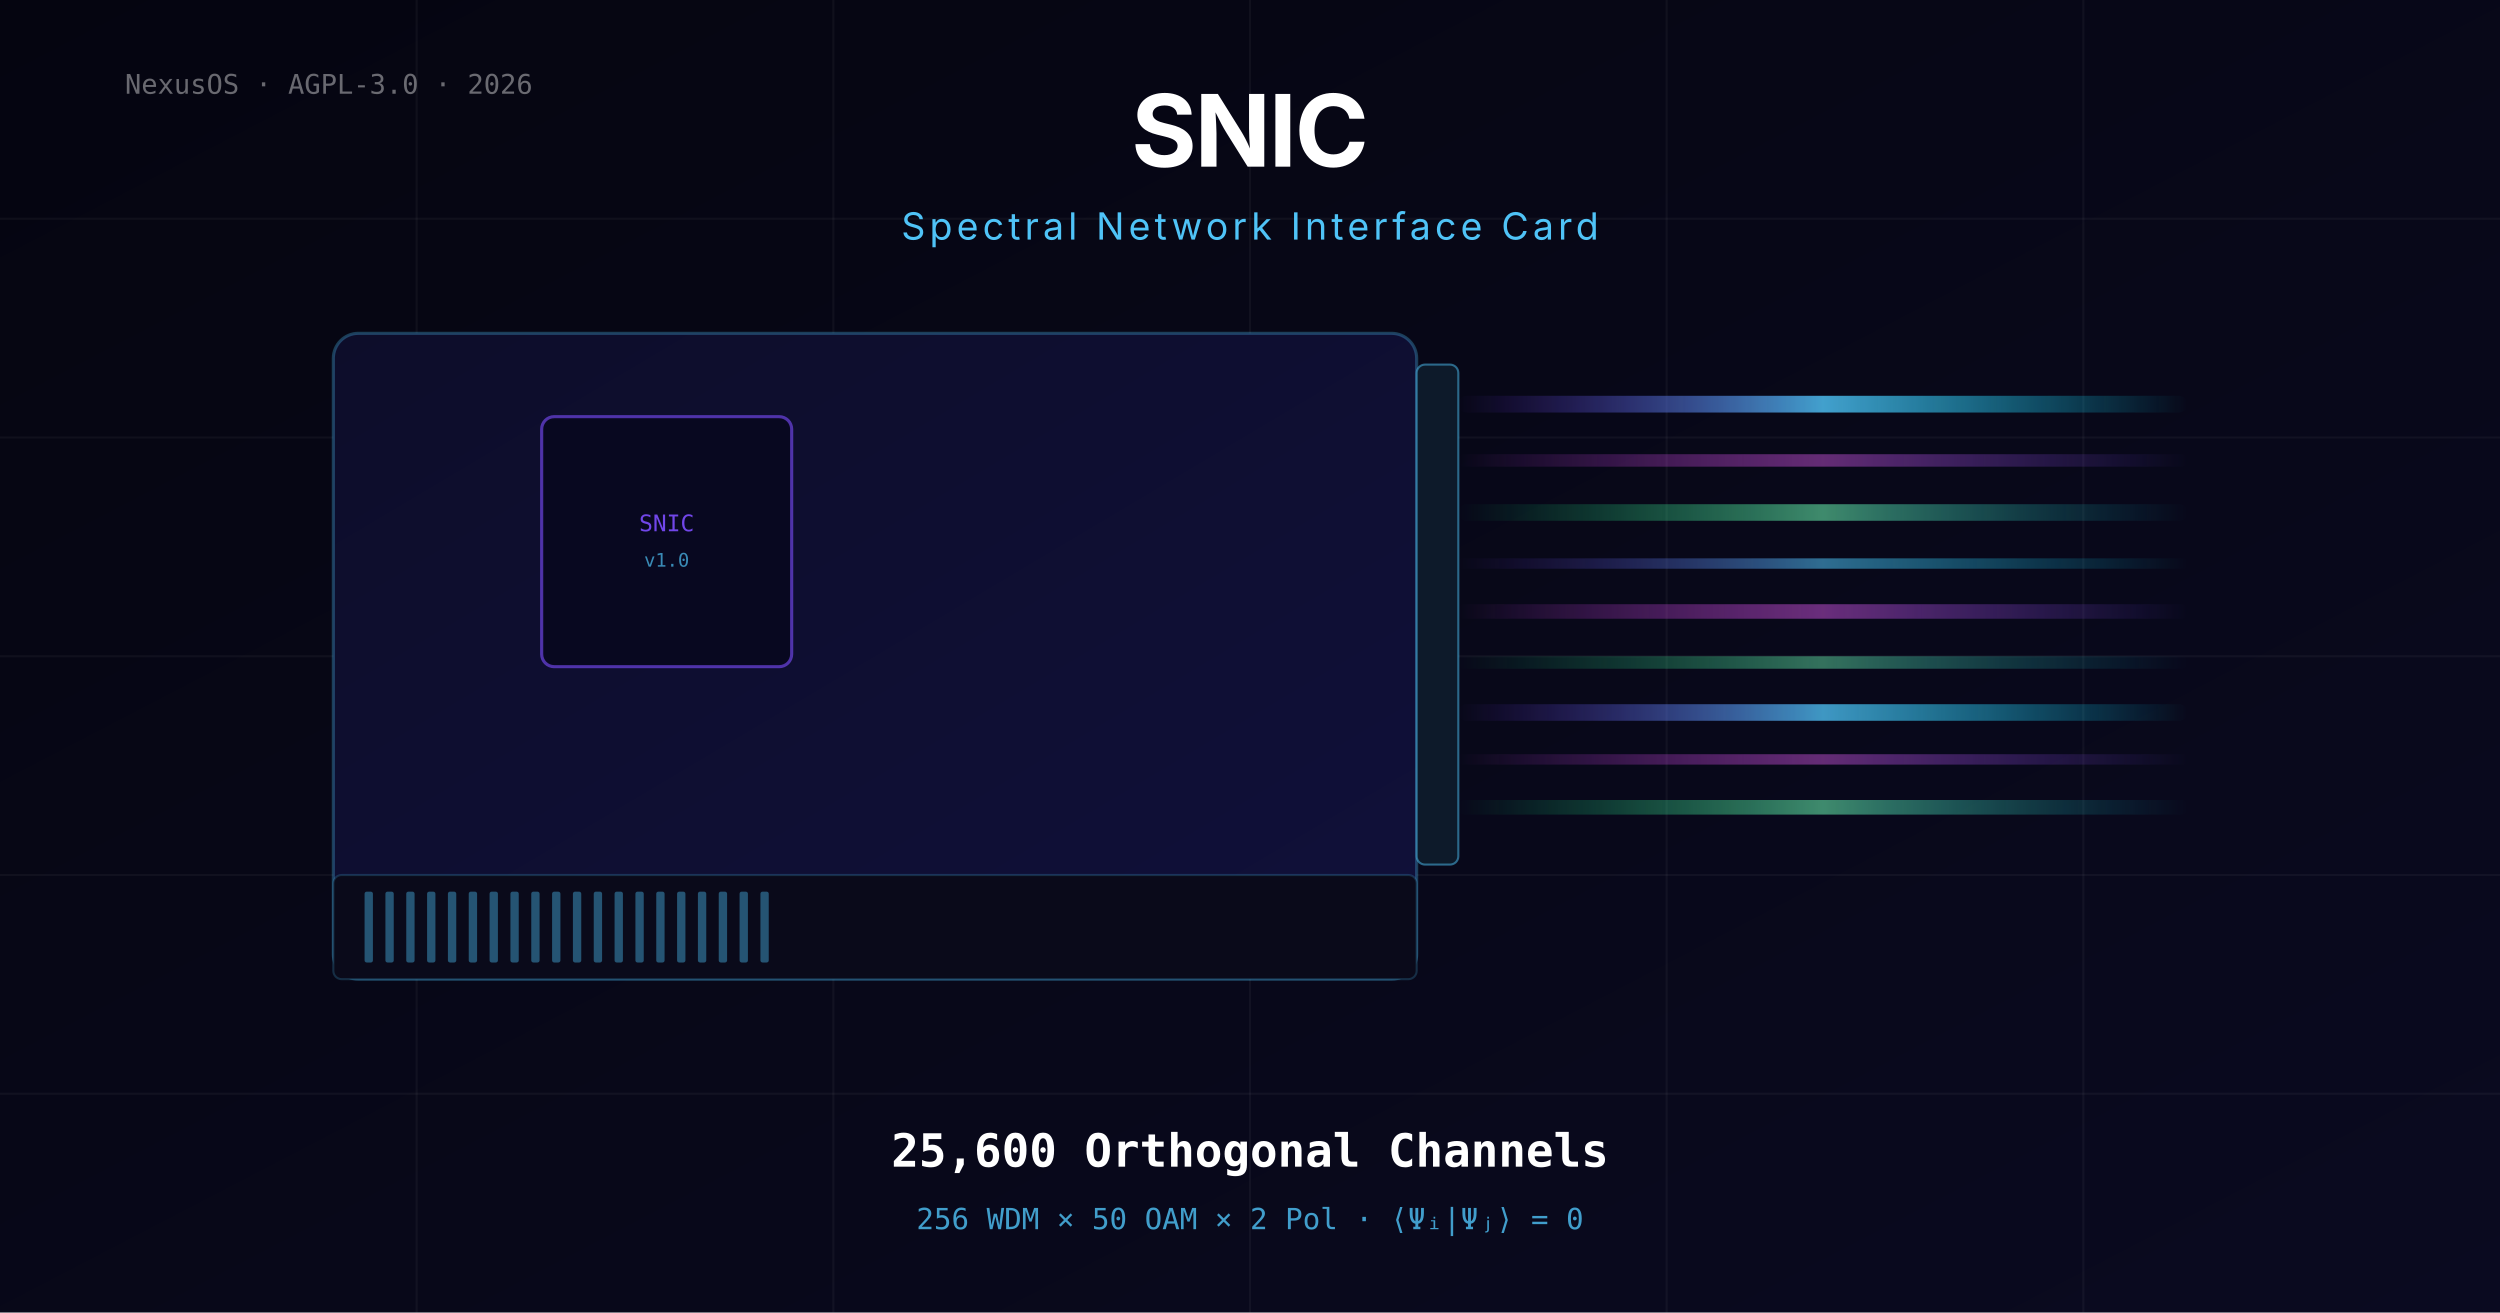
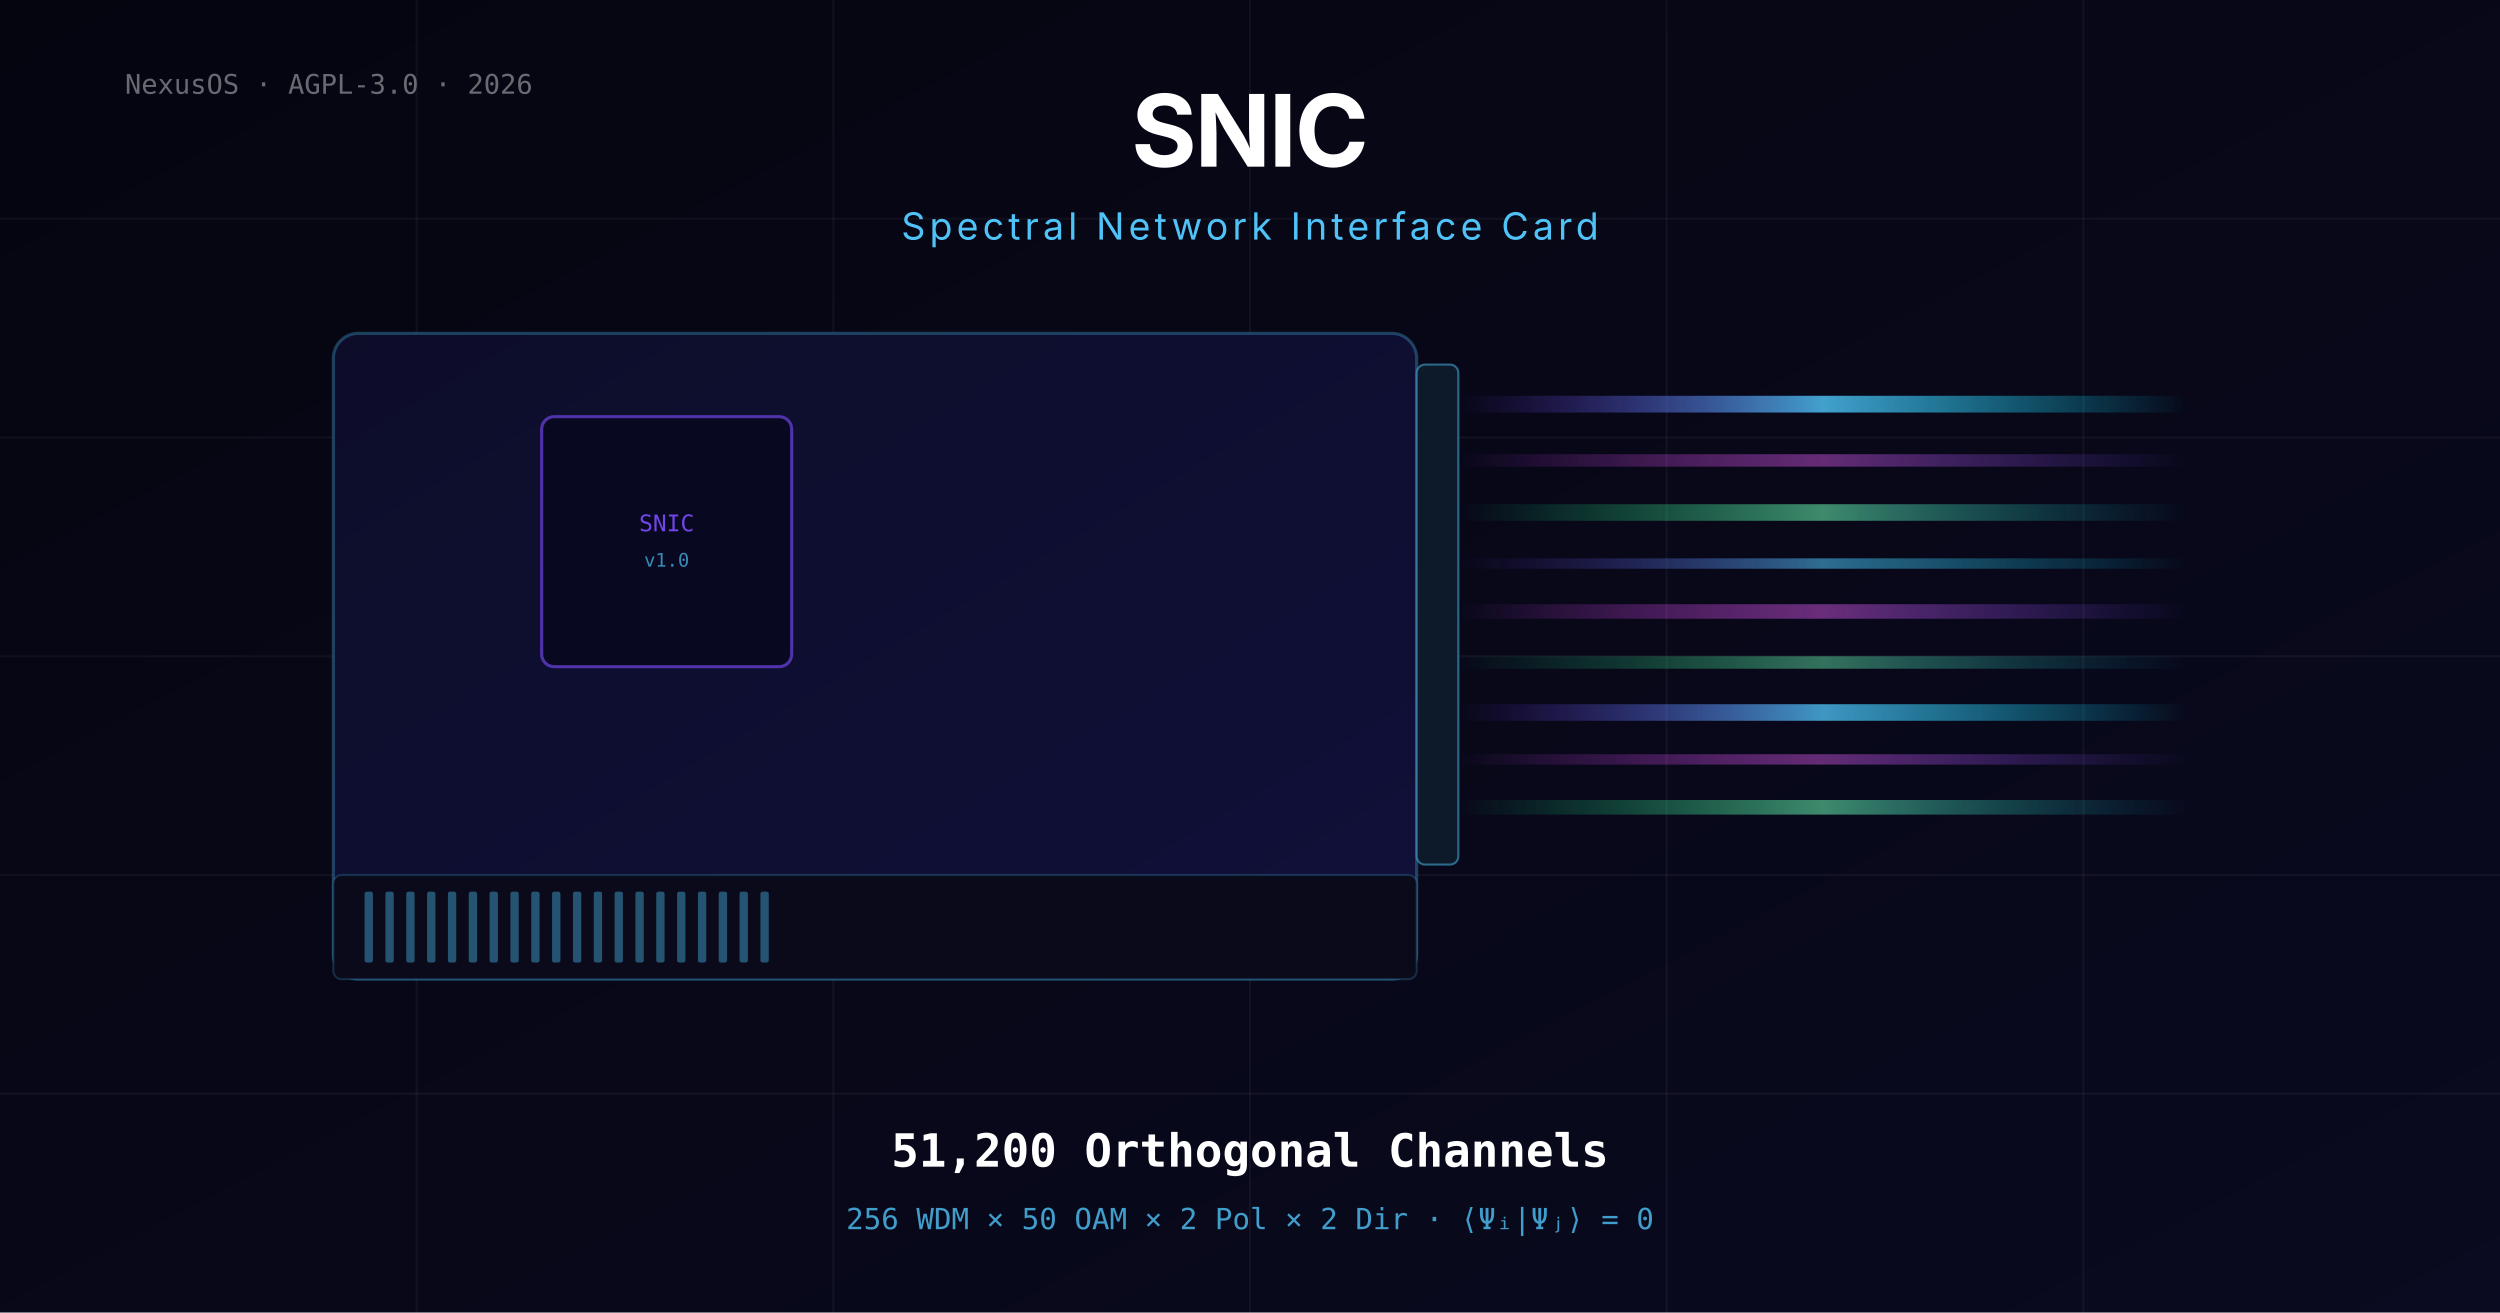
<svg xmlns="http://www.w3.org/2000/svg" width="1200" height="630" viewBox="0 0 1200 630">
  <defs>
    <linearGradient id="bg" x1="0%" y1="0%" x2="100%" y2="100%">
      <stop offset="0%" style="stop-color:#050510;stop-opacity:1" />
      <stop offset="100%" style="stop-color:#0a0a20;stop-opacity:1" />
    </linearGradient>
    <linearGradient id="card" x1="0%" y1="0%" x2="100%" y2="100%">
      <stop offset="0%" style="stop-color:#0d0d2a;stop-opacity:1" />
      <stop offset="100%" style="stop-color:#10103a;stop-opacity:1" />
    </linearGradient>
    <linearGradient id="beam1" x1="0%" y1="0%" x2="100%" y2="0%">
      <stop offset="0%" style="stop-color:#7b2fff;stop-opacity:0" />
      <stop offset="50%" style="stop-color:#4fc3f7;stop-opacity:0.9" />
      <stop offset="100%" style="stop-color:#00e5ff;stop-opacity:0" />
    </linearGradient>
    <linearGradient id="beam2" x1="0%" y1="0%" x2="100%" y2="0%">
      <stop offset="0%" style="stop-color:#e040fb;stop-opacity:0" />
      <stop offset="50%" style="stop-color:#ab47bc;stop-opacity:0.8" />
      <stop offset="100%" style="stop-color:#7c4dff;stop-opacity:0" />
    </linearGradient>
    <linearGradient id="beam3" x1="0%" y1="0%" x2="100%" y2="0%">
      <stop offset="0%" style="stop-color:#00e676;stop-opacity:0" />
      <stop offset="50%" style="stop-color:#69f0ae;stop-opacity:0.7" />
      <stop offset="100%" style="stop-color:#00bcd4;stop-opacity:0" />
    </linearGradient>
  </defs>
  <rect width="1200" height="630" fill="url(#bg)" />
  <g stroke="#ffffff" stroke-opacity="0.04" stroke-width="1">
    <line x1="0" y1="105" x2="1200" y2="105" />
    <line x1="0" y1="210" x2="1200" y2="210" />
    <line x1="0" y1="315" x2="1200" y2="315" />
    <line x1="0" y1="420" x2="1200" y2="420" />
    <line x1="0" y1="525" x2="1200" y2="525" />
    <line x1="200" y1="0" x2="200" y2="630" />
    <line x1="400" y1="0" x2="400" y2="630" />
    <line x1="600" y1="0" x2="600" y2="630" />
    <line x1="800" y1="0" x2="800" y2="630" />
    <line x1="1000" y1="0" x2="1000" y2="630" />
  </g>
  <rect x="160" y="160" width="520" height="310" rx="12" fill="url(#card)" stroke="#4fc3f7" stroke-opacity="0.3" stroke-width="1.5" />
  <rect x="160" y="420" width="520" height="50" rx="4" fill="#0a0a1a" stroke="#4fc3f7" stroke-opacity="0.2" stroke-width="1" />
  <g fill="#4fc3f7" fill-opacity="0.4">
    <rect x="175" y="428" width="4" height="34" rx="1" />
    <rect x="185" y="428" width="4" height="34" rx="1" />
    <rect x="195" y="428" width="4" height="34" rx="1" />
    <rect x="205" y="428" width="4" height="34" rx="1" />
    <rect x="215" y="428" width="4" height="34" rx="1" />
    <rect x="225" y="428" width="4" height="34" rx="1" />
    <rect x="235" y="428" width="4" height="34" rx="1" />
    <rect x="245" y="428" width="4" height="34" rx="1" />
    <rect x="255" y="428" width="4" height="34" rx="1" />
    <rect x="265" y="428" width="4" height="34" rx="1" />
    <rect x="275" y="428" width="4" height="34" rx="1" />
    <rect x="285" y="428" width="4" height="34" rx="1" />
    <rect x="295" y="428" width="4" height="34" rx="1" />
    <rect x="305" y="428" width="4" height="34" rx="1" />
    <rect x="315" y="428" width="4" height="34" rx="1" />
    <rect x="325" y="428" width="4" height="34" rx="1" />
    <rect x="335" y="428" width="4" height="34" rx="1" />
    <rect x="345" y="428" width="4" height="34" rx="1" />
    <rect x="355" y="428" width="4" height="34" rx="1" />
    <rect x="365" y="428" width="4" height="34" rx="1" />
  </g>
  <rect x="700" y="190" width="350" height="8" rx="4" fill="url(#beam1)" opacity="0.9" />
  <rect x="700" y="218" width="350" height="6" rx="3" fill="url(#beam2)" opacity="0.7" />
  <rect x="700" y="242" width="350" height="8" rx="4" fill="url(#beam3)" opacity="0.8" />
  <rect x="700" y="268" width="350" height="5" rx="2" fill="url(#beam1)" opacity="0.6" />
  <rect x="700" y="290" width="350" height="7" rx="3" fill="url(#beam2)" opacity="0.75" />
  <rect x="700" y="315" width="350" height="6" rx="3" fill="url(#beam3)" opacity="0.65" />
  <rect x="700" y="338" width="350" height="8" rx="4" fill="url(#beam1)" opacity="0.85" />
  <rect x="700" y="362" width="350" height="5" rx="2" fill="url(#beam2)" opacity="0.7" />
  <rect x="700" y="384" width="350" height="7" rx="3" fill="url(#beam3)" opacity="0.8" />
  <rect x="680" y="175" width="20" height="240" rx="4" fill="#0d1a2a" stroke="#4fc3f7" stroke-opacity="0.5" stroke-width="1" />
  <rect x="260" y="200" width="120" height="120" rx="6" fill="#080820" stroke="#7c4dff" stroke-opacity="0.6" stroke-width="1.5" />
  <text x="320" y="255" font-family="monospace" font-size="11" fill="#7c4dff" fill-opacity="0.9" text-anchor="middle">SNIC</text>
  <text x="320" y="272" font-family="monospace" font-size="9" fill="#4fc3f7" fill-opacity="0.7" text-anchor="middle">v1.0</text>
  <text x="600" y="80" font-family="system-ui, -apple-system, sans-serif" font-size="48" font-weight="700" fill="#ffffff" text-anchor="middle" letter-spacing="-1">SNIC</text>
  <text x="600" y="115" font-family="system-ui, -apple-system, sans-serif" font-size="18" fill="#4fc3f7" text-anchor="middle" letter-spacing="2">Spectral Network Interface Card</text>
-   <text x="600" y="560" font-family="monospace" font-size="22" font-weight="700" fill="#ffffff" text-anchor="middle">25,600 Orthogonal Channels</text>
-   <text x="600" y="590" font-family="monospace" font-size="14" fill="#4fc3f7" fill-opacity="0.8" text-anchor="middle">256 WDM × 50 OAM × 2 Pol  ·  ⟨Ψᵢ|Ψⱼ⟩ = 0</text>
+   <text x="600" y="560" font-family="monospace" font-size="22" font-weight="700" fill="#ffffff" text-anchor="middle">51,200 Orthogonal Channels</text>
+   <text x="600" y="590" font-family="monospace" font-size="14" fill="#4fc3f7" fill-opacity="0.8" text-anchor="middle">256 WDM × 50 OAM × 2 Pol × 2 Dir  ·  ⟨Ψᵢ|Ψⱼ⟩ = 0</text>
  <text x="60" y="45" font-family="monospace" font-size="13" fill="#ffffff" fill-opacity="0.4">NexusOS · AGPL-3.0 · 2026</text>
</svg>
